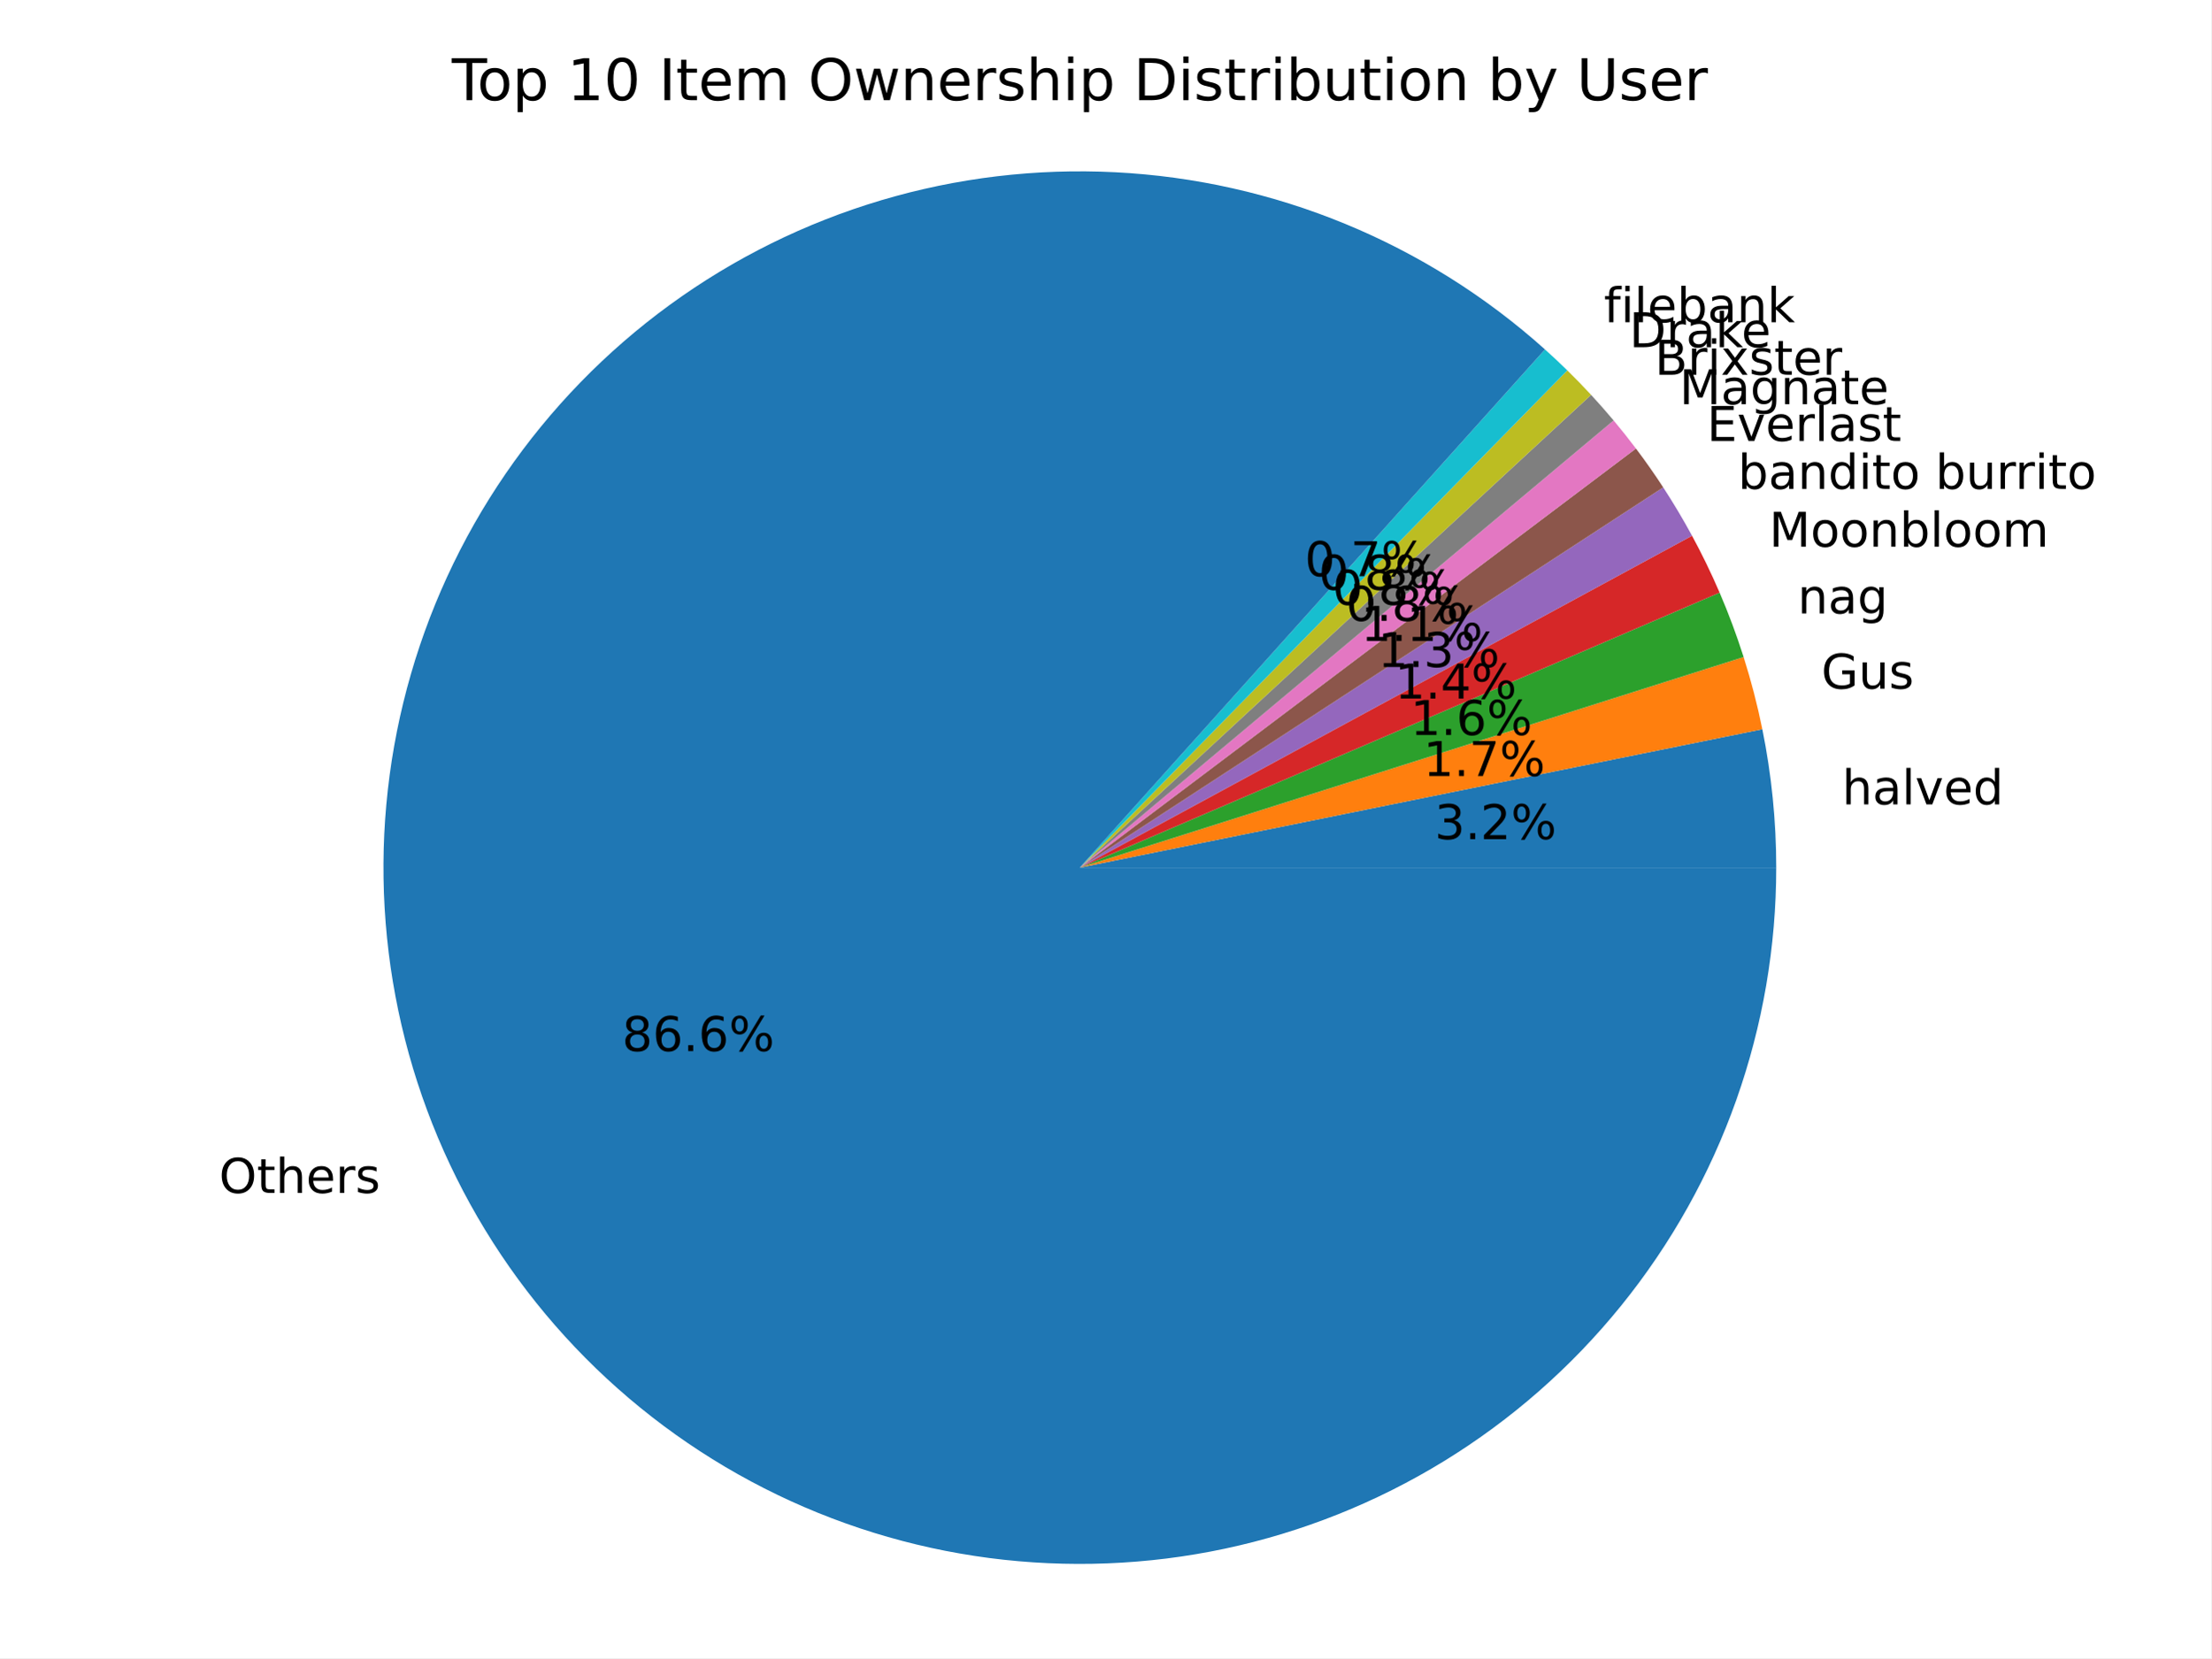
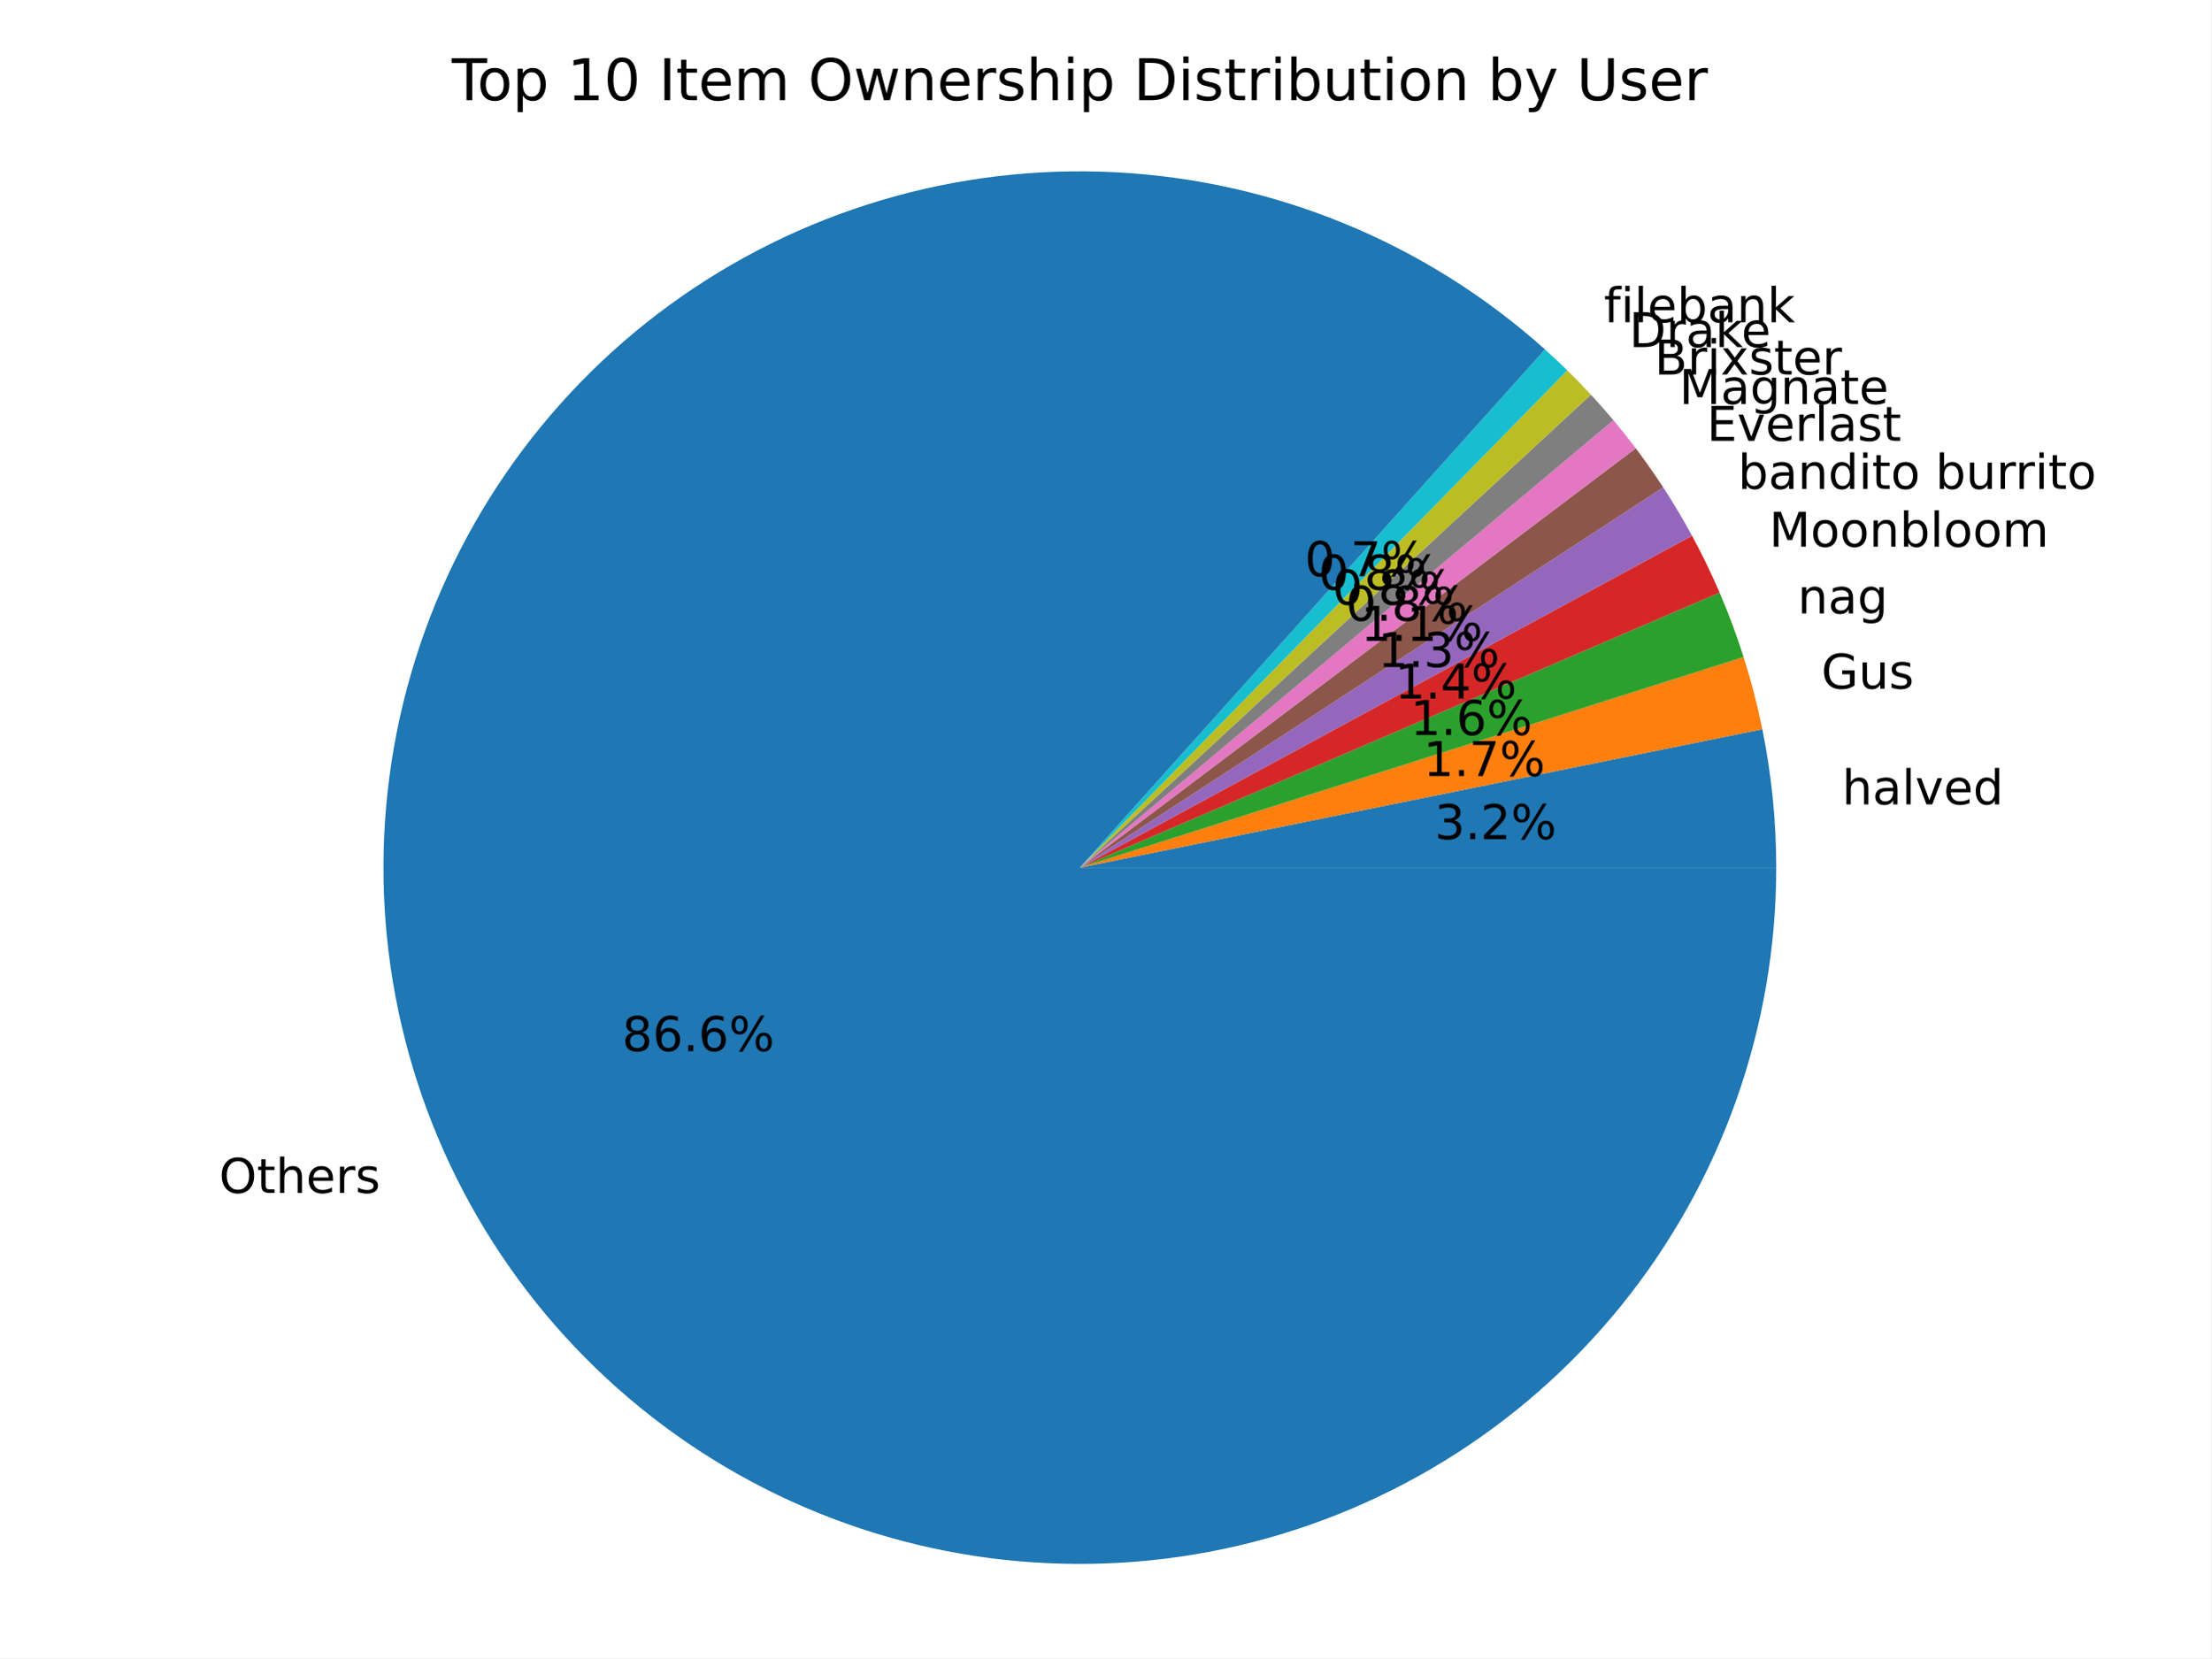
<svg xmlns="http://www.w3.org/2000/svg" xmlns:xlink="http://www.w3.org/1999/xlink" width="460.8pt" height="345.6pt" viewBox="0 0 460.8 345.6" version="1.1">
  <defs>
    <style type="text/css">*{stroke-linejoin: round; stroke-linecap: butt}</style>
  </defs>
  <g id="figure_1">
    <g id="patch_1">
      <path d="M 0 345.6  L 460.8 345.6  L 460.8 0  L 0 0  z " style="fill: #ffffff" />
    </g>
    <g id="axes_1">
      <g id="patch_2">
        <path d="M 370.173 180.84  C 370.173 175.999 369.931 171.161 369.447 166.344  C 368.963 161.527 368.239 156.737 367.277 151.992  L 225.042 180.84  z " style="fill: #1f77b4" />
      </g>
      <g id="patch_3">
        <path d="M 367.277 151.992  C 366.762 149.451 366.178 146.925 365.528 144.416  C 364.877 141.906 364.159 139.415 363.375 136.944  L 225.042 180.84  z " style="fill: #ff7f0e" />
      </g>
      <g id="patch_4">
        <path d="M 363.375 136.944  C 362.652 134.666 361.873 132.406 361.039 130.166  C 360.205 127.927 359.315 125.708 358.371 123.513  L 225.042 180.84  z " style="fill: #2ca02c" />
      </g>
      <g id="patch_5">
        <path d="M 358.371 123.513  C 357.503 121.494 356.589 119.495 355.63 117.518  C 354.672 115.541 353.668 113.586 352.621 111.654  L 225.042 180.84  z " style="fill: #d62728" />
      </g>
      <g id="patch_6">
        <path d="M 352.621 111.654  C 351.689 109.936 350.723 108.237 349.722 106.558  C 348.722 104.879 347.688 103.22 346.621 101.583  L 225.042 180.84  z " style="fill: #9467bd" />
      </g>
      <g id="patch_7">
-         <path d="M 346.621 101.583  C 345.719 100.2 344.794 98.833 343.846 97.482  C 342.898 96.131 341.927 94.796 340.934 93.478  L 225.042 180.84  z " style="fill: #8c564b" />
+         <path d="M 346.621 101.583  C 345.714 100.192 344.783 98.816 343.829 97.457  C 342.875 96.098 341.897 94.755 340.897 93.429  L 225.042 180.84  z " style="fill: #8c564b" />
      </g>
      <g id="patch_8">
-         <path d="M 340.934 93.478  C 340.184 92.483 339.421 91.498 338.646 90.524  C 337.871 89.549 337.084 88.584 336.284 87.629  L 225.042 180.84  z " style="fill: #e377c2" />
+         <path d="M 340.897 93.429  C 340.147 92.435 339.384 91.451 338.608 90.476  C 337.833 89.501 337.045 88.537 336.245 87.582  L 225.042 180.84  z " style="fill: #e377c2" />
      </g>
      <g id="patch_9">
-         <path d="M 336.284 87.629  C 335.523 86.721 334.751 85.822 333.968 84.933  C 333.185 84.044 332.391 83.164 331.587 82.294  L 225.042 180.84  z " style="fill: #7f7f7f" />
+         <path d="M 336.245 87.582  C 335.483 86.675 334.711 85.776 333.928 84.887  C 333.144 83.998 332.35 83.119 331.545 82.25  L 225.042 180.84  z " style="fill: #7f7f7f" />
      </g>
      <g id="patch_10">
-         <path d="M 331.587 82.294  C 330.782 81.425 329.967 80.565 329.142 79.715  C 328.316 78.865 327.48 78.025 326.634 77.196  L 225.042 180.84  z " style="fill: #bcbd22" />
+         <path d="M 331.545 82.25  C 330.747 81.388 329.939 80.535 329.12 79.693  C 328.302 78.851 327.473 78.018 326.634 77.196  L 225.042 180.84  z " style="fill: #bcbd22" />
      </g>
      <g id="patch_11">
        <path d="M 326.634 77.196  C 325.875 76.452 325.107 75.716 324.332 74.988  C 323.556 74.261 322.773 73.542 321.982 72.832  L 225.042 180.84  z " style="fill: #17becf" />
      </g>
      <g id="patch_12">
        <path d="M 321.982 72.832  C 309.703 61.811 295.634 52.965 280.381 46.673  C 265.128 40.382 248.913 36.738 232.435 35.897  C 215.957 35.057 199.456 37.032 183.642 41.739  C 167.828 46.445 152.932 53.814 139.595 63.528  C 126.259 73.242 114.676 85.16 105.345 98.768  C 96.015 112.375 89.073 127.475 84.818 143.417  C 80.564 159.358 79.059 175.909 80.368 192.356  C 81.677 208.804 85.782 224.908 92.504 239.976  C 99.227 255.043 108.471 268.855 119.836 280.815  C 131.202 292.775 144.525 302.71 159.23 310.192  C 173.936 317.674 189.81 322.594 206.17 324.739  C 222.529 326.885 239.135 326.225 255.273 322.788  C 271.41 319.351 286.844 313.187 300.909 304.562  C 314.975 295.937 327.467 284.976 337.848 272.152  C 348.229 259.327 356.347 244.826 361.853 229.272  C 367.359 213.719 370.173 197.339 370.173 180.84  L 225.042 180.84  z " style="fill: #1f77b4" />
      </g>
      <g id="matplotlib.axis_1" />
      <g id="matplotlib.axis_2" />
      <g id="text_1">
        <g transform="translate(383.8876 167.6533) scale(0.1 -0.1)">
          <defs>
            <path id="DejaVuSans-68" d="M 3513 2113  L 3513 0  L 2938 0  L 2938 2094  Q 2938 2591 2744 2837  Q 2550 3084 2163 3084  Q 1697 3084 1428 2787  Q 1159 2491 1159 1978  L 1159 0  L 581 0  L 581 4863  L 1159 4863  L 1159 2956  Q 1366 3272 1645 3428  Q 1925 3584 2291 3584  Q 2894 3584 3203 3211  Q 3513 2838 3513 2113  z " transform="scale(0.015625)" />
            <path id="DejaVuSans-61" d="M 2194 1759  Q 1497 1759 1228 1600  Q 959 1441 959 1056  Q 959 750 1161 570  Q 1363 391 1709 391  Q 2188 391 2477 730  Q 2766 1069 2766 1631  L 2766 1759  L 2194 1759  z M 3341 1997  L 3341 0  L 2766 0  L 2766 531  Q 2569 213 2275 61  Q 1981 -91 1556 -91  Q 1019 -91 701 211  Q 384 513 384 1019  Q 384 1609 779 1909  Q 1175 2209 1959 2209  L 2766 2209  L 2766 2266  Q 2766 2663 2505 2880  Q 2244 3097 1772 3097  Q 1472 3097 1187 3025  Q 903 2953 641 2809  L 641 3341  Q 956 3463 1253 3523  Q 1550 3584 1831 3584  Q 2591 3584 2966 3190  Q 3341 2797 3341 1997  z " transform="scale(0.015625)" />
            <path id="DejaVuSans-6c" d="M 603 4863  L 1178 4863  L 1178 0  L 603 0  L 603 4863  z " transform="scale(0.015625)" />
            <path id="DejaVuSans-76" d="M 191 3500  L 800 3500  L 1894 563  L 2988 3500  L 3597 3500  L 2284 0  L 1503 0  L 191 3500  z " transform="scale(0.015625)" />
            <path id="DejaVuSans-65" d="M 3597 1894  L 3597 1613  L 953 1613  Q 991 1019 1311 708  Q 1631 397 2203 397  Q 2534 397 2845 478  Q 3156 559 3463 722  L 3463 178  Q 3153 47 2828 -22  Q 2503 -91 2169 -91  Q 1331 -91 842 396  Q 353 884 353 1716  Q 353 2575 817 3079  Q 1281 3584 2069 3584  Q 2775 3584 3186 3129  Q 3597 2675 3597 1894  z M 3022 2063  Q 3016 2534 2758 2815  Q 2500 3097 2075 3097  Q 1594 3097 1305 2825  Q 1016 2553 972 2059  L 3022 2063  z " transform="scale(0.015625)" />
            <path id="DejaVuSans-64" d="M 2906 2969  L 2906 4863  L 3481 4863  L 3481 0  L 2906 0  L 2906 525  Q 2725 213 2448 61  Q 2172 -91 1784 -91  Q 1150 -91 751 415  Q 353 922 353 1747  Q 353 2572 751 3078  Q 1150 3584 1784 3584  Q 2172 3584 2448 3432  Q 2725 3281 2906 2969  z M 947 1747  Q 947 1113 1208 752  Q 1469 391 1925 391  Q 2381 391 2643 752  Q 2906 1113 2906 1747  Q 2906 2381 2643 2742  Q 2381 3103 1925 3103  Q 1469 3103 1208 2742  Q 947 2381 947 1747  z " transform="scale(0.015625)" />
          </defs>
          <use xlink:href="#DejaVuSans-68" />
          <use xlink:href="#DejaVuSans-61" x="63.379" />
          <use xlink:href="#DejaVuSans-6c" x="124.658" />
          <use xlink:href="#DejaVuSans-76" x="152.441" />
          <use xlink:href="#DejaVuSans-65" x="211.621" />
          <use xlink:href="#DejaVuSans-64" x="273.145" />
        </g>
      </g>
      <g id="text_2">
        <g transform="translate(298.9825 174.9015) scale(0.1 -0.1)">
          <defs>
            <path id="DejaVuSans-33" d="M 2597 2516  Q 3050 2419 3304 2112  Q 3559 1806 3559 1356  Q 3559 666 3084 287  Q 2609 -91 1734 -91  Q 1441 -91 1130 -33  Q 819 25 488 141  L 488 750  Q 750 597 1062 519  Q 1375 441 1716 441  Q 2309 441 2620 675  Q 2931 909 2931 1356  Q 2931 1769 2642 2001  Q 2353 2234 1838 2234  L 1294 2234  L 1294 2753  L 1863 2753  Q 2328 2753 2575 2939  Q 2822 3125 2822 3475  Q 2822 3834 2567 4026  Q 2313 4219 1838 4219  Q 1578 4219 1281 4162  Q 984 4106 628 3988  L 628 4550  Q 988 4650 1302 4700  Q 1616 4750 1894 4750  Q 2613 4750 3031 4423  Q 3450 4097 3450 3541  Q 3450 3153 3228 2886  Q 3006 2619 2597 2516  z " transform="scale(0.015625)" />
            <path id="DejaVuSans-2e" d="M 684 794  L 1344 794  L 1344 0  L 684 0  L 684 794  z " transform="scale(0.015625)" />
            <path id="DejaVuSans-32" d="M 1228 531  L 3431 531  L 3431 0  L 469 0  L 469 531  Q 828 903 1448 1529  Q 2069 2156 2228 2338  Q 2531 2678 2651 2914  Q 2772 3150 2772 3378  Q 2772 3750 2511 3984  Q 2250 4219 1831 4219  Q 1534 4219 1204 4116  Q 875 4013 500 3803  L 500 4441  Q 881 4594 1212 4672  Q 1544 4750 1819 4750  Q 2544 4750 2975 4387  Q 3406 4025 3406 3419  Q 3406 3131 3298 2873  Q 3191 2616 2906 2266  Q 2828 2175 2409 1742  Q 1991 1309 1228 531  z " transform="scale(0.015625)" />
            <path id="DejaVuSans-25" d="M 4653 2053  Q 4381 2053 4226 1822  Q 4072 1591 4072 1178  Q 4072 772 4226 539  Q 4381 306 4653 306  Q 4919 306 5073 539  Q 5228 772 5228 1178  Q 5228 1588 5073 1820  Q 4919 2053 4653 2053  z M 4653 2450  Q 5147 2450 5437 2106  Q 5728 1763 5728 1178  Q 5728 594 5436 251  Q 5144 -91 4653 -91  Q 4153 -91 3862 251  Q 3572 594 3572 1178  Q 3572 1766 3864 2108  Q 4156 2450 4653 2450  z M 1428 4353  Q 1159 4353 1004 4120  Q 850 3888 850 3481  Q 850 3069 1003 2837  Q 1156 2606 1428 2606  Q 1700 2606 1854 2837  Q 2009 3069 2009 3481  Q 2009 3884 1853 4118  Q 1697 4353 1428 4353  z M 4250 4750  L 4750 4750  L 1831 -91  L 1331 -91  L 4250 4750  z M 1428 4750  Q 1922 4750 2215 4408  Q 2509 4066 2509 3481  Q 2509 2891 2217 2550  Q 1925 2209 1428 2209  Q 931 2209 642 2551  Q 353 2894 353 3481  Q 353 4063 643 4406  Q 934 4750 1428 4750  z " transform="scale(0.015625)" />
          </defs>
          <use xlink:href="#DejaVuSans-33" />
          <use xlink:href="#DejaVuSans-2e" x="63.623" />
          <use xlink:href="#DejaVuSans-32" x="95.41" />
          <use xlink:href="#DejaVuSans-25" x="159.033" />
        </g>
      </g>
      <g id="text_3">
        <g transform="translate(379.5763 143.5324) scale(0.1 -0.1)">
          <defs>
            <path id="DejaVuSans-47" d="M 3809 666  L 3809 1919  L 2778 1919  L 2778 2438  L 4434 2438  L 4434 434  Q 4069 175 3628 42  Q 3188 -91 2688 -91  Q 1594 -91 976 548  Q 359 1188 359 2328  Q 359 3472 976 4111  Q 1594 4750 2688 4750  Q 3144 4750 3555 4637  Q 3966 4525 4313 4306  L 4313 3634  Q 3963 3931 3569 4081  Q 3175 4231 2741 4231  Q 1884 4231 1454 3753  Q 1025 3275 1025 2328  Q 1025 1384 1454 906  Q 1884 428 2741 428  Q 3075 428 3337 486  Q 3600 544 3809 666  z " transform="scale(0.015625)" />
            <path id="DejaVuSans-75" d="M 544 1381  L 544 3500  L 1119 3500  L 1119 1403  Q 1119 906 1312 657  Q 1506 409 1894 409  Q 2359 409 2629 706  Q 2900 1003 2900 1516  L 2900 3500  L 3475 3500  L 3475 0  L 2900 0  L 2900 538  Q 2691 219 2414 64  Q 2138 -91 1772 -91  Q 1169 -91 856 284  Q 544 659 544 1381  z M 1991 3584  L 1991 3584  z " transform="scale(0.015625)" />
            <path id="DejaVuSans-73" d="M 2834 3397  L 2834 2853  Q 2591 2978 2328 3040  Q 2066 3103 1784 3103  Q 1356 3103 1142 2972  Q 928 2841 928 2578  Q 928 2378 1081 2264  Q 1234 2150 1697 2047  L 1894 2003  Q 2506 1872 2764 1633  Q 3022 1394 3022 966  Q 3022 478 2636 193  Q 2250 -91 1575 -91  Q 1294 -91 989 -36  Q 684 19 347 128  L 347 722  Q 666 556 975 473  Q 1284 391 1588 391  Q 1994 391 2212 530  Q 2431 669 2431 922  Q 2431 1156 2273 1281  Q 2116 1406 1581 1522  L 1381 1569  Q 847 1681 609 1914  Q 372 2147 372 2553  Q 372 3047 722 3315  Q 1072 3584 1716 3584  Q 2034 3584 2315 3537  Q 2597 3491 2834 3397  z " transform="scale(0.015625)" />
          </defs>
          <use xlink:href="#DejaVuSans-47" />
          <use xlink:href="#DejaVuSans-75" x="77.49" />
          <use xlink:href="#DejaVuSans-73" x="140.869" />
        </g>
      </g>
      <g id="text_4">
        <g transform="translate(296.6309 161.7447) scale(0.1 -0.1)">
          <defs>
            <path id="DejaVuSans-31" d="M 794 531  L 1825 531  L 1825 4091  L 703 3866  L 703 4441  L 1819 4666  L 2450 4666  L 2450 531  L 3481 531  L 3481 0  L 794 0  L 794 531  z " transform="scale(0.015625)" />
            <path id="DejaVuSans-37" d="M 525 4666  L 3525 4666  L 3525 4397  L 1831 0  L 1172 0  L 2766 4134  L 525 4134  L 525 4666  z " transform="scale(0.015625)" />
          </defs>
          <use xlink:href="#DejaVuSans-31" />
          <use xlink:href="#DejaVuSans-2e" x="63.623" />
          <use xlink:href="#DejaVuSans-37" x="95.41" />
          <use xlink:href="#DejaVuSans-25" x="159.033" />
        </g>
      </g>
      <g id="text_5">
        <g transform="translate(374.6387 127.8584) scale(0.1 -0.1)">
          <defs>
            <path id="DejaVuSans-6e" d="M 3513 2113  L 3513 0  L 2938 0  L 2938 2094  Q 2938 2591 2744 2837  Q 2550 3084 2163 3084  Q 1697 3084 1428 2787  Q 1159 2491 1159 1978  L 1159 0  L 581 0  L 581 3500  L 1159 3500  L 1159 2956  Q 1366 3272 1645 3428  Q 1925 3584 2291 3584  Q 2894 3584 3203 3211  Q 3513 2838 3513 2113  z " transform="scale(0.015625)" />
            <path id="DejaVuSans-67" d="M 2906 1791  Q 2906 2416 2648 2759  Q 2391 3103 1925 3103  Q 1463 3103 1205 2759  Q 947 2416 947 1791  Q 947 1169 1205 825  Q 1463 481 1925 481  Q 2391 481 2648 825  Q 2906 1169 2906 1791  z M 3481 434  Q 3481 -459 3084 -895  Q 2688 -1331 1869 -1331  Q 1566 -1331 1297 -1286  Q 1028 -1241 775 -1147  L 775 -588  Q 1028 -725 1275 -790  Q 1522 -856 1778 -856  Q 2344 -856 2625 -561  Q 2906 -266 2906 331  L 2906 616  Q 2728 306 2450 153  Q 2172 0 1784 0  Q 1141 0 747 490  Q 353 981 353 1791  Q 353 2603 747 3093  Q 1141 3584 1784 3584  Q 2172 3584 2450 3431  Q 2728 3278 2906 2969  L 2906 3500  L 3481 3500  L 3481 434  z " transform="scale(0.015625)" />
          </defs>
          <use xlink:href="#DejaVuSans-6e" />
          <use xlink:href="#DejaVuSans-61" x="63.379" />
          <use xlink:href="#DejaVuSans-67" x="124.658" />
        </g>
      </g>
      <g id="text_6">
        <g transform="translate(293.9376 153.1952) scale(0.1 -0.1)">
          <defs>
            <path id="DejaVuSans-36" d="M 2113 2584  Q 1688 2584 1439 2293  Q 1191 2003 1191 1497  Q 1191 994 1439 701  Q 1688 409 2113 409  Q 2538 409 2786 701  Q 3034 994 3034 1497  Q 3034 2003 2786 2293  Q 2538 2584 2113 2584  z M 3366 4563  L 3366 3988  Q 3128 4100 2886 4159  Q 2644 4219 2406 4219  Q 1781 4219 1451 3797  Q 1122 3375 1075 2522  Q 1259 2794 1537 2939  Q 1816 3084 2150 3084  Q 2853 3084 3261 2657  Q 3669 2231 3669 1497  Q 3669 778 3244 343  Q 2819 -91 2113 -91  Q 1303 -91 875 529  Q 447 1150 447 2328  Q 447 3434 972 4092  Q 1497 4750 2381 4750  Q 2619 4750 2861 4703  Q 3103 4656 3366 4563  z " transform="scale(0.015625)" />
          </defs>
          <use xlink:href="#DejaVuSans-31" />
          <use xlink:href="#DejaVuSans-2e" x="63.623" />
          <use xlink:href="#DejaVuSans-36" x="95.41" />
          <use xlink:href="#DejaVuSans-25" x="159.033" />
        </g>
      </g>
      <g id="text_7">
        <g transform="translate(368.6893 113.9454) scale(0.1 -0.1)">
          <defs>
            <path id="DejaVuSans-4d" d="M 628 4666  L 1569 4666  L 2759 1491  L 3956 4666  L 4897 4666  L 4897 0  L 4281 0  L 4281 4097  L 3078 897  L 2444 897  L 1241 4097  L 1241 0  L 628 0  L 628 4666  z " transform="scale(0.015625)" />
            <path id="DejaVuSans-6f" d="M 1959 3097  Q 1497 3097 1228 2736  Q 959 2375 959 1747  Q 959 1119 1226 758  Q 1494 397 1959 397  Q 2419 397 2687 759  Q 2956 1122 2956 1747  Q 2956 2369 2687 2733  Q 2419 3097 1959 3097  z M 1959 3584  Q 2709 3584 3137 3096  Q 3566 2609 3566 1747  Q 3566 888 3137 398  Q 2709 -91 1959 -91  Q 1206 -91 779 398  Q 353 888 353 1747  Q 353 2609 779 3096  Q 1206 3584 1959 3584  z " transform="scale(0.015625)" />
            <path id="DejaVuSans-62" d="M 3116 1747  Q 3116 2381 2855 2742  Q 2594 3103 2138 3103  Q 1681 3103 1420 2742  Q 1159 2381 1159 1747  Q 1159 1113 1420 752  Q 1681 391 2138 391  Q 2594 391 2855 752  Q 3116 1113 3116 1747  z M 1159 2969  Q 1341 3281 1617 3432  Q 1894 3584 2278 3584  Q 2916 3584 3314 3078  Q 3713 2572 3713 1747  Q 3713 922 3314 415  Q 2916 -91 2278 -91  Q 1894 -91 1617 61  Q 1341 213 1159 525  L 1159 0  L 581 0  L 581 4863  L 1159 4863  L 1159 2969  z " transform="scale(0.015625)" />
            <path id="DejaVuSans-6d" d="M 3328 2828  Q 3544 3216 3844 3400  Q 4144 3584 4550 3584  Q 5097 3584 5394 3201  Q 5691 2819 5691 2113  L 5691 0  L 5113 0  L 5113 2094  Q 5113 2597 4934 2840  Q 4756 3084 4391 3084  Q 3944 3084 3684 2787  Q 3425 2491 3425 1978  L 3425 0  L 2847 0  L 2847 2094  Q 2847 2600 2669 2842  Q 2491 3084 2119 3084  Q 1678 3084 1418 2786  Q 1159 2488 1159 1978  L 1159 0  L 581 0  L 581 3500  L 1159 3500  L 1159 2956  Q 1356 3278 1631 3431  Q 1906 3584 2284 3584  Q 2666 3584 2933 3390  Q 3200 3197 3328 2828  z " transform="scale(0.015625)" />
          </defs>
          <use xlink:href="#DejaVuSans-4d" />
          <use xlink:href="#DejaVuSans-6f" x="86.279" />
          <use xlink:href="#DejaVuSans-6f" x="147.461" />
          <use xlink:href="#DejaVuSans-6e" x="208.643" />
          <use xlink:href="#DejaVuSans-62" x="272.021" />
          <use xlink:href="#DejaVuSans-6c" x="335.498" />
          <use xlink:href="#DejaVuSans-6f" x="363.281" />
          <use xlink:href="#DejaVuSans-6f" x="424.463" />
          <use xlink:href="#DejaVuSans-6d" x="485.645" />
        </g>
      </g>
      <g id="text_8">
        <g transform="translate(290.6925 145.6063) scale(0.1 -0.1)">
          <defs>
            <path id="DejaVuSans-34" d="M 2419 4116  L 825 1625  L 2419 1625  L 2419 4116  z M 2253 4666  L 3047 4666  L 3047 1625  L 3713 1625  L 3713 1100  L 3047 1100  L 3047 0  L 2419 0  L 2419 1100  L 313 1100  L 313 1709  L 2253 4666  z " transform="scale(0.015625)" />
          </defs>
          <use xlink:href="#DejaVuSans-31" />
          <use xlink:href="#DejaVuSans-2e" x="63.623" />
          <use xlink:href="#DejaVuSans-34" x="95.41" />
          <use xlink:href="#DejaVuSans-25" x="159.033" />
        </g>
      </g>
      <g id="text_9">
        <g transform="translate(362.1904 101.8892) scale(0.1 -0.1)">
          <defs>
            <path id="DejaVuSans-69" d="M 603 3500  L 1178 3500  L 1178 0  L 603 0  L 603 3500  z M 603 4863  L 1178 4863  L 1178 4134  L 603 4134  L 603 4863  z " transform="scale(0.015625)" />
            <path id="DejaVuSans-74" d="M 1172 4494  L 1172 3500  L 2356 3500  L 2356 3053  L 1172 3053  L 1172 1153  Q 1172 725 1289 603  Q 1406 481 1766 481  L 2356 481  L 2356 0  L 1766 0  Q 1100 0 847 248  Q 594 497 594 1153  L 594 3053  L 172 3053  L 172 3500  L 594 3500  L 594 4494  L 1172 4494  z " transform="scale(0.015625)" />
            <path id="DejaVuSans-20" transform="scale(0.015625)" />
            <path id="DejaVuSans-72" d="M 2631 2963  Q 2534 3019 2420 3045  Q 2306 3072 2169 3072  Q 1681 3072 1420 2755  Q 1159 2438 1159 1844  L 1159 0  L 581 0  L 581 3500  L 1159 3500  L 1159 2956  Q 1341 3275 1631 3429  Q 1922 3584 2338 3584  Q 2397 3584 2469 3576  Q 2541 3569 2628 3553  L 2631 2963  z " transform="scale(0.015625)" />
          </defs>
          <use xlink:href="#DejaVuSans-62" />
          <use xlink:href="#DejaVuSans-61" x="63.477" />
          <use xlink:href="#DejaVuSans-6e" x="124.756" />
          <use xlink:href="#DejaVuSans-64" x="188.135" />
          <use xlink:href="#DejaVuSans-69" x="251.611" />
          <use xlink:href="#DejaVuSans-74" x="279.395" />
          <use xlink:href="#DejaVuSans-6f" x="318.604" />
          <use xlink:href="#DejaVuSans-20" x="379.785" />
          <use xlink:href="#DejaVuSans-62" x="411.572" />
          <use xlink:href="#DejaVuSans-75" x="475.049" />
          <use xlink:href="#DejaVuSans-72" x="538.428" />
          <use xlink:href="#DejaVuSans-72" x="577.791" />
          <use xlink:href="#DejaVuSans-69" x="618.904" />
          <use xlink:href="#DejaVuSans-74" x="646.688" />
          <use xlink:href="#DejaVuSans-6f" x="685.896" />
        </g>
      </g>
      <g id="text_10">
        <g transform="translate(287.1476 139.0302) scale(0.1 -0.1)">
          <use xlink:href="#DejaVuSans-31" />
          <use xlink:href="#DejaVuSans-2e" x="63.623" />
          <use xlink:href="#DejaVuSans-33" x="95.41" />
          <use xlink:href="#DejaVuSans-25" x="159.033" />
        </g>
      </g>
      <g id="text_11">
-         <g transform="translate(355.7267 91.90564) scale(0.1 -0.1)">
+         <g transform="translate(355.7075 91.87829) scale(0.1 -0.1)">
          <defs>
            <path id="DejaVuSans-45" d="M 628 4666  L 3578 4666  L 3578 4134  L 1259 4134  L 1259 2753  L 3481 2753  L 3481 2222  L 1259 2222  L 1259 531  L 3634 531  L 3634 0  L 628 0  L 628 4666  z " transform="scale(0.015625)" />
          </defs>
          <use xlink:href="#DejaVuSans-45" />
          <use xlink:href="#DejaVuSans-76" x="63.184" />
          <use xlink:href="#DejaVuSans-65" x="122.363" />
          <use xlink:href="#DejaVuSans-72" x="183.887" />
          <use xlink:href="#DejaVuSans-6c" x="225" />
          <use xlink:href="#DejaVuSans-61" x="252.783" />
          <use xlink:href="#DejaVuSans-73" x="314.062" />
          <use xlink:href="#DejaVuSans-74" x="366.162" />
        </g>
      </g>
      <g id="text_12">
-         <g transform="translate(283.622 133.5846) scale(0.1 -0.1)">
+         <g transform="translate(283.6115 133.5697) scale(0.1 -0.1)">
          <use xlink:href="#DejaVuSans-31" />
          <use xlink:href="#DejaVuSans-2e" x="63.623" />
          <use xlink:href="#DejaVuSans-31" x="95.41" />
          <use xlink:href="#DejaVuSans-25" x="159.033" />
        </g>
      </g>
      <g id="text_13">
-         <g transform="translate(350.0068 84.25126) scale(0.1 -0.1)">
+         <g transform="translate(349.9652 84.19896) scale(0.1 -0.1)">
          <use xlink:href="#DejaVuSans-4d" />
          <use xlink:href="#DejaVuSans-61" x="86.279" />
          <use xlink:href="#DejaVuSans-67" x="147.559" />
          <use xlink:href="#DejaVuSans-6e" x="211.035" />
          <use xlink:href="#DejaVuSans-61" x="274.414" />
          <use xlink:href="#DejaVuSans-74" x="335.693" />
          <use xlink:href="#DejaVuSans-65" x="374.902" />
        </g>
      </g>
      <g id="text_14">
-         <g transform="translate(280.502 129.4095) scale(0.1 -0.1)">
+         <g transform="translate(280.4793 129.381) scale(0.1 -0.1)">
          <defs>
            <path id="DejaVuSans-30" d="M 2034 4250  Q 1547 4250 1301 3770  Q 1056 3291 1056 2328  Q 1056 1369 1301 889  Q 1547 409 2034 409  Q 2525 409 2770 889  Q 3016 1369 3016 2328  Q 3016 3291 2770 3770  Q 2525 4250 2034 4250  z M 2034 4750  Q 2819 4750 3233 4129  Q 3647 3509 3647 2328  Q 3647 1150 3233 529  Q 2819 -91 2034 -91  Q 1250 -91 836 529  Q 422 1150 422 2328  Q 422 3509 836 4129  Q 1250 4750 2034 4750  z " transform="scale(0.015625)" />
            <path id="DejaVuSans-38" d="M 2034 2216  Q 1584 2216 1326 1975  Q 1069 1734 1069 1313  Q 1069 891 1326 650  Q 1584 409 2034 409  Q 2484 409 2743 651  Q 3003 894 3003 1313  Q 3003 1734 2745 1975  Q 2488 2216 2034 2216  z M 1403 2484  Q 997 2584 770 2862  Q 544 3141 544 3541  Q 544 4100 942 4425  Q 1341 4750 2034 4750  Q 2731 4750 3128 4425  Q 3525 4100 3525 3541  Q 3525 3141 3298 2862  Q 3072 2584 2669 2484  Q 3125 2378 3379 2068  Q 3634 1759 3634 1313  Q 3634 634 3220 271  Q 2806 -91 2034 -91  Q 1263 -91 848 271  Q 434 634 434 1313  Q 434 1759 690 2068  Q 947 2378 1403 2484  z M 1172 3481  Q 1172 3119 1398 2916  Q 1625 2713 2034 2713  Q 2441 2713 2670 2916  Q 2900 3119 2900 3481  Q 2900 3844 2670 4047  Q 2441 4250 2034 4250  Q 1625 4250 1398 4047  Q 1172 3844 1172 3481  z " transform="scale(0.015625)" />
          </defs>
          <use xlink:href="#DejaVuSans-30" />
          <use xlink:href="#DejaVuSans-2e" x="63.623" />
          <use xlink:href="#DejaVuSans-38" x="95.41" />
          <use xlink:href="#DejaVuSans-25" x="159.033" />
        </g>
      </g>
      <g id="text_15">
-         <g transform="translate(344.8604 78.10156) scale(0.1 -0.1)">
+         <g transform="translate(344.8163 78.05141) scale(0.1 -0.1)">
          <defs>
            <path id="DejaVuSans-42" d="M 1259 2228  L 1259 519  L 2272 519  Q 2781 519 3026 730  Q 3272 941 3272 1375  Q 3272 1813 3026 2020  Q 2781 2228 2272 2228  L 1259 2228  z M 1259 4147  L 1259 2741  L 2194 2741  Q 2656 2741 2882 2914  Q 3109 3088 3109 3444  Q 3109 3797 2882 3972  Q 2656 4147 2194 4147  L 1259 4147  z M 628 4666  L 2241 4666  Q 2963 4666 3353 4366  Q 3744 4066 3744 3513  Q 3744 3084 3544 2831  Q 3344 2578 2956 2516  Q 3422 2416 3680 2098  Q 3938 1781 3938 1306  Q 3938 681 3513 340  Q 3088 0 2303 0  L 628 0  L 628 4666  z " transform="scale(0.015625)" />
            <path id="DejaVuSans-78" d="M 3513 3500  L 2247 1797  L 3578 0  L 2900 0  L 1881 1375  L 863 0  L 184 0  L 1544 1831  L 300 3500  L 978 3500  L 1906 2253  L 2834 3500  L 3513 3500  z " transform="scale(0.015625)" />
          </defs>
          <use xlink:href="#DejaVuSans-42" />
          <use xlink:href="#DejaVuSans-72" x="68.604" />
          <use xlink:href="#DejaVuSans-69" x="109.717" />
          <use xlink:href="#DejaVuSans-78" x="137.5" />
          <use xlink:href="#DejaVuSans-73" x="196.68" />
          <use xlink:href="#DejaVuSans-74" x="248.779" />
          <use xlink:href="#DejaVuSans-65" x="287.988" />
          <use xlink:href="#DejaVuSans-72" x="349.512" />
        </g>
      </g>
      <g id="text_16">
-         <g transform="translate(277.6949 126.0551) scale(0.1 -0.1)">
+         <g transform="translate(277.6708 126.0278) scale(0.1 -0.1)">
          <use xlink:href="#DejaVuSans-30" />
          <use xlink:href="#DejaVuSans-2e" x="63.623" />
          <use xlink:href="#DejaVuSans-38" x="95.41" />
          <use xlink:href="#DejaVuSans-25" x="159.033" />
        </g>
      </g>
      <g id="text_17">
-         <g transform="translate(339.5516 72.36175) scale(0.1 -0.1)">
+         <g transform="translate(339.5283 72.33779) scale(0.1 -0.1)">
          <defs>
            <path id="DejaVuSans-44" d="M 1259 4147  L 1259 519  L 2022 519  Q 2988 519 3436 956  Q 3884 1394 3884 2338  Q 3884 3275 3436 3711  Q 2988 4147 2022 4147  L 1259 4147  z M 628 4666  L 1925 4666  Q 3281 4666 3915 4102  Q 4550 3538 4550 2338  Q 4550 1131 3912 565  Q 3275 0 1925 0  L 628 0  L 628 4666  z " transform="scale(0.015625)" />
            <path id="DejaVuSans-6b" d="M 581 4863  L 1159 4863  L 1159 1991  L 2875 3500  L 3609 3500  L 1753 1863  L 3688 0  L 2938 0  L 1159 1709  L 1159 0  L 581 0  L 581 4863  z " transform="scale(0.015625)" />
          </defs>
          <use xlink:href="#DejaVuSans-44" />
          <use xlink:href="#DejaVuSans-72" x="77.002" />
          <use xlink:href="#DejaVuSans-61" x="118.115" />
          <use xlink:href="#DejaVuSans-6b" x="179.395" />
          <use xlink:href="#DejaVuSans-65" x="233.68" />
        </g>
      </g>
      <g id="text_18">
-         <g transform="translate(274.7992 122.9243) scale(0.1 -0.1)">
+         <g transform="translate(274.7865 122.9112) scale(0.1 -0.1)">
          <use xlink:href="#DejaVuSans-30" />
          <use xlink:href="#DejaVuSans-2e" x="63.623" />
          <use xlink:href="#DejaVuSans-38" x="95.41" />
          <use xlink:href="#DejaVuSans-25" x="159.033" />
        </g>
      </g>
      <g id="text_19">
        <g transform="translate(334.2609 67.16272) scale(0.1 -0.1)">
          <defs>
            <path id="DejaVuSans-66" d="M 2375 4863  L 2375 4384  L 1825 4384  Q 1516 4384 1395 4259  Q 1275 4134 1275 3809  L 1275 3500  L 2222 3500  L 2222 3053  L 1275 3053  L 1275 0  L 697 0  L 697 3053  L 147 3053  L 147 3500  L 697 3500  L 697 3744  Q 697 4328 969 4595  Q 1241 4863 1831 4863  L 2375 4863  z " transform="scale(0.015625)" />
          </defs>
          <use xlink:href="#DejaVuSans-66" />
          <use xlink:href="#DejaVuSans-69" x="35.205" />
          <use xlink:href="#DejaVuSans-6c" x="62.988" />
          <use xlink:href="#DejaVuSans-65" x="90.771" />
          <use xlink:href="#DejaVuSans-62" x="152.295" />
          <use xlink:href="#DejaVuSans-61" x="215.771" />
          <use xlink:href="#DejaVuSans-6e" x="277.051" />
          <use xlink:href="#DejaVuSans-6b" x="340.43" />
        </g>
      </g>
      <g id="text_20">
        <g transform="translate(271.9134 120.0885) scale(0.1 -0.1)">
          <use xlink:href="#DejaVuSans-30" />
          <use xlink:href="#DejaVuSans-2e" x="63.623" />
          <use xlink:href="#DejaVuSans-37" x="95.41" />
          <use xlink:href="#DejaVuSans-25" x="159.033" />
        </g>
      </g>
      <g id="text_21">
        <g transform="translate(45.64757 248.6486) scale(0.1 -0.1)">
          <defs>
            <path id="DejaVuSans-4f" d="M 2522 4238  Q 1834 4238 1429 3725  Q 1025 3213 1025 2328  Q 1025 1447 1429 934  Q 1834 422 2522 422  Q 3209 422 3611 934  Q 4013 1447 4013 2328  Q 4013 3213 3611 3725  Q 3209 4238 2522 4238  z M 2522 4750  Q 3503 4750 4090 4092  Q 4678 3434 4678 2328  Q 4678 1225 4090 567  Q 3503 -91 2522 -91  Q 1538 -91 948 565  Q 359 1222 359 2328  Q 359 3434 948 4092  Q 1538 4750 2522 4750  z " transform="scale(0.015625)" />
          </defs>
          <use xlink:href="#DejaVuSans-4f" />
          <use xlink:href="#DejaVuSans-74" x="78.711" />
          <use xlink:href="#DejaVuSans-68" x="117.92" />
          <use xlink:href="#DejaVuSans-65" x="181.299" />
          <use xlink:href="#DejaVuSans-72" x="242.822" />
          <use xlink:href="#DejaVuSans-73" x="283.936" />
        </g>
      </g>
      <g id="text_22">
        <g transform="translate(129.6357 219.0808) scale(0.1 -0.1)">
          <use xlink:href="#DejaVuSans-38" />
          <use xlink:href="#DejaVuSans-36" x="63.623" />
          <use xlink:href="#DejaVuSans-2e" x="127.246" />
          <use xlink:href="#DejaVuSans-36" x="159.033" />
          <use xlink:href="#DejaVuSans-25" x="222.656" />
        </g>
      </g>
      <g id="text_23">
        <g transform="translate(94.1487 20.88) scale(0.12 -0.12)">
          <defs>
            <path id="DejaVuSans-54" d="M -19 4666  L 3928 4666  L 3928 4134  L 2272 4134  L 2272 0  L 1638 0  L 1638 4134  L -19 4134  L -19 4666  z " transform="scale(0.015625)" />
            <path id="DejaVuSans-70" d="M 1159 525  L 1159 -1331  L 581 -1331  L 581 3500  L 1159 3500  L 1159 2969  Q 1341 3281 1617 3432  Q 1894 3584 2278 3584  Q 2916 3584 3314 3078  Q 3713 2572 3713 1747  Q 3713 922 3314 415  Q 2916 -91 2278 -91  Q 1894 -91 1617 61  Q 1341 213 1159 525  z M 3116 1747  Q 3116 2381 2855 2742  Q 2594 3103 2138 3103  Q 1681 3103 1420 2742  Q 1159 2381 1159 1747  Q 1159 1113 1420 752  Q 1681 391 2138 391  Q 2594 391 2855 752  Q 3116 1113 3116 1747  z " transform="scale(0.015625)" />
            <path id="DejaVuSans-49" d="M 628 4666  L 1259 4666  L 1259 0  L 628 0  L 628 4666  z " transform="scale(0.015625)" />
            <path id="DejaVuSans-77" d="M 269 3500  L 844 3500  L 1563 769  L 2278 3500  L 2956 3500  L 3675 769  L 4391 3500  L 4966 3500  L 4050 0  L 3372 0  L 2619 2869  L 1863 0  L 1184 0  L 269 3500  z " transform="scale(0.015625)" />
            <path id="DejaVuSans-79" d="M 2059 -325  Q 1816 -950 1584 -1140  Q 1353 -1331 966 -1331  L 506 -1331  L 506 -850  L 844 -850  Q 1081 -850 1212 -737  Q 1344 -625 1503 -206  L 1606 56  L 191 3500  L 800 3500  L 1894 763  L 2988 3500  L 3597 3500  L 2059 -325  z " transform="scale(0.015625)" />
            <path id="DejaVuSans-55" d="M 556 4666  L 1191 4666  L 1191 1831  Q 1191 1081 1462 751  Q 1734 422 2344 422  Q 2950 422 3222 751  Q 3494 1081 3494 1831  L 3494 4666  L 4128 4666  L 4128 1753  Q 4128 841 3676 375  Q 3225 -91 2344 -91  Q 1459 -91 1007 375  Q 556 841 556 1753  L 556 4666  z " transform="scale(0.015625)" />
          </defs>
          <use xlink:href="#DejaVuSans-54" />
          <use xlink:href="#DejaVuSans-6f" x="44.084" />
          <use xlink:href="#DejaVuSans-70" x="105.266" />
          <use xlink:href="#DejaVuSans-20" x="168.742" />
          <use xlink:href="#DejaVuSans-31" x="200.529" />
          <use xlink:href="#DejaVuSans-30" x="264.152" />
          <use xlink:href="#DejaVuSans-20" x="327.775" />
          <use xlink:href="#DejaVuSans-49" x="359.562" />
          <use xlink:href="#DejaVuSans-74" x="389.055" />
          <use xlink:href="#DejaVuSans-65" x="428.264" />
          <use xlink:href="#DejaVuSans-6d" x="489.787" />
          <use xlink:href="#DejaVuSans-20" x="587.199" />
          <use xlink:href="#DejaVuSans-4f" x="618.986" />
          <use xlink:href="#DejaVuSans-77" x="697.697" />
          <use xlink:href="#DejaVuSans-6e" x="779.484" />
          <use xlink:href="#DejaVuSans-65" x="842.863" />
          <use xlink:href="#DejaVuSans-72" x="904.387" />
          <use xlink:href="#DejaVuSans-73" x="945.5" />
          <use xlink:href="#DejaVuSans-68" x="997.6" />
          <use xlink:href="#DejaVuSans-69" x="1060.979" />
          <use xlink:href="#DejaVuSans-70" x="1088.762" />
          <use xlink:href="#DejaVuSans-20" x="1152.238" />
          <use xlink:href="#DejaVuSans-44" x="1184.025" />
          <use xlink:href="#DejaVuSans-69" x="1261.027" />
          <use xlink:href="#DejaVuSans-73" x="1288.811" />
          <use xlink:href="#DejaVuSans-74" x="1340.91" />
          <use xlink:href="#DejaVuSans-72" x="1380.119" />
          <use xlink:href="#DejaVuSans-69" x="1421.232" />
          <use xlink:href="#DejaVuSans-62" x="1449.016" />
          <use xlink:href="#DejaVuSans-75" x="1512.492" />
          <use xlink:href="#DejaVuSans-74" x="1575.871" />
          <use xlink:href="#DejaVuSans-69" x="1615.08" />
          <use xlink:href="#DejaVuSans-6f" x="1642.863" />
          <use xlink:href="#DejaVuSans-6e" x="1704.045" />
          <use xlink:href="#DejaVuSans-20" x="1767.424" />
          <use xlink:href="#DejaVuSans-62" x="1799.211" />
          <use xlink:href="#DejaVuSans-79" x="1862.688" />
          <use xlink:href="#DejaVuSans-20" x="1921.867" />
          <use xlink:href="#DejaVuSans-55" x="1953.654" />
          <use xlink:href="#DejaVuSans-73" x="2026.848" />
          <use xlink:href="#DejaVuSans-65" x="2078.947" />
          <use xlink:href="#DejaVuSans-72" x="2140.471" />
        </g>
      </g>
    </g>
  </g>
</svg>
